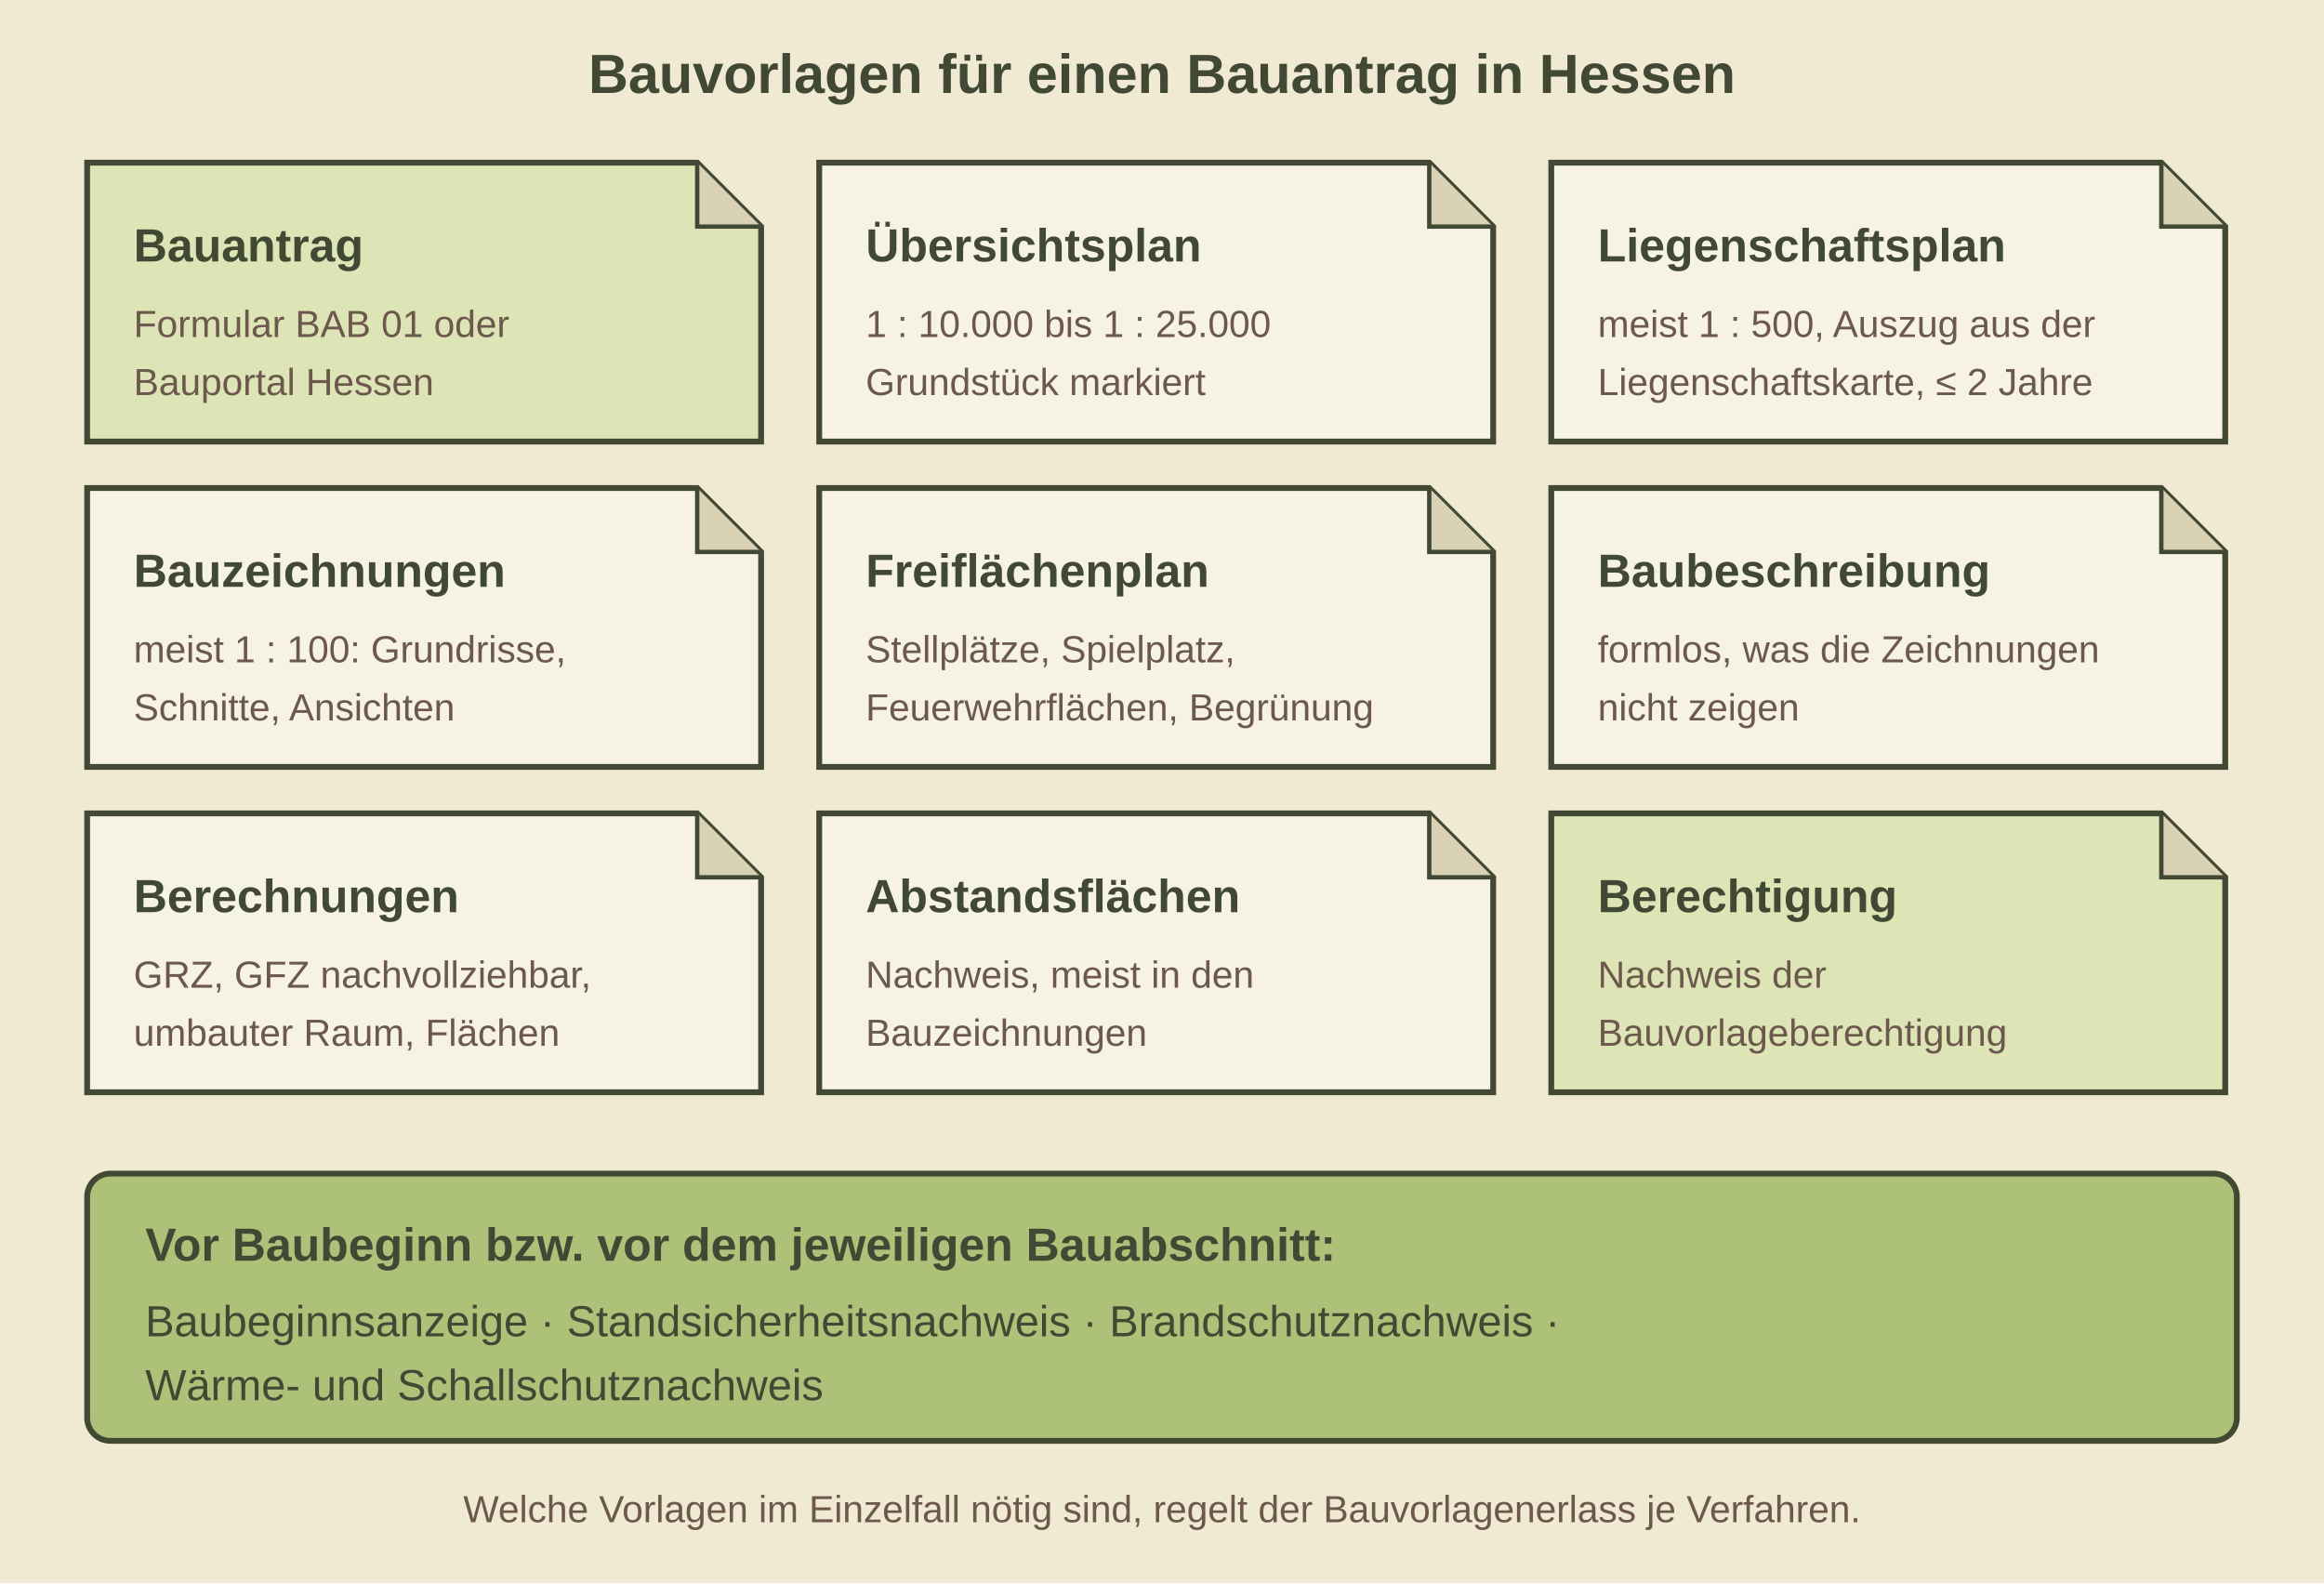
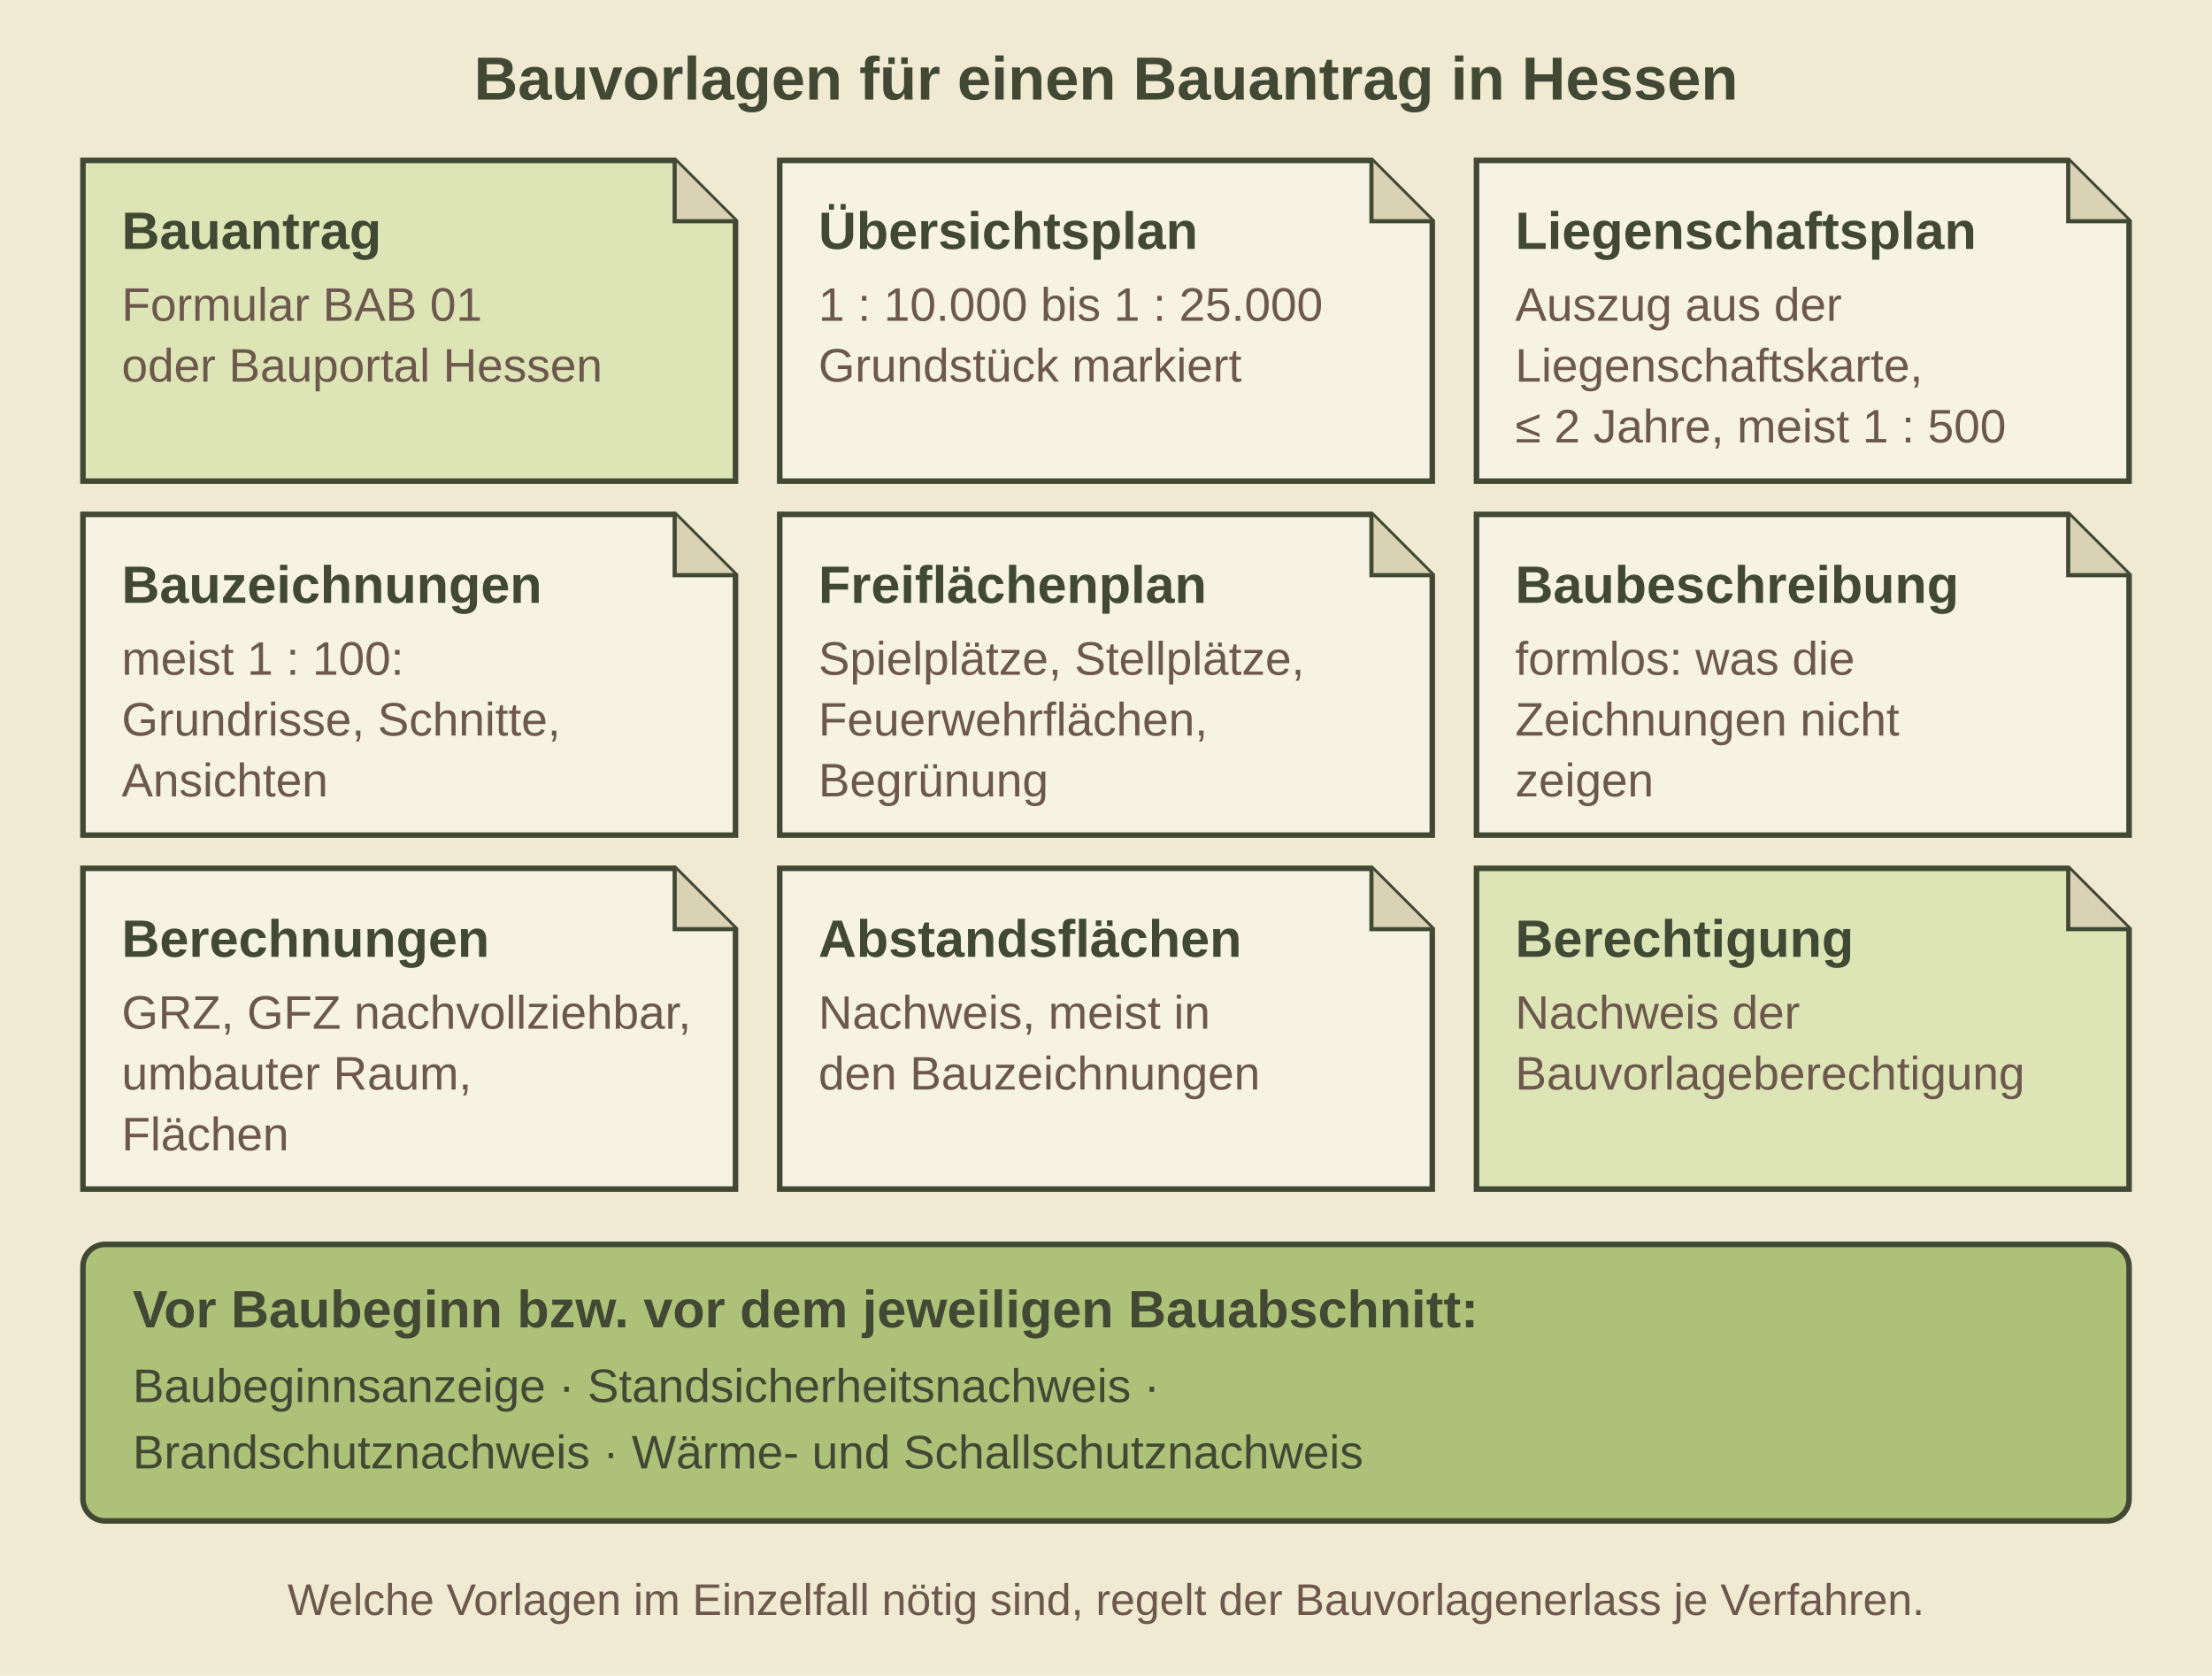
- <svg xmlns="http://www.w3.org/2000/svg" viewBox="0 0 800 545" width="800" height="545" font-family="Arial, Helvetica, 'Liberation Sans', sans-serif">
-   <rect x="0" y="0" width="800" height="545" fill="#f0ead2" />
-   <text x="400" y="32" font-size="19" text-anchor="middle" font-weight="bold" fill="#414833">Bauvorlagen für einen Bauantrag in Hessen</text>
-   <path d="M 30 56 L 240 56 L 262 78 L 262 152 L 30 152 Z" fill="#dde5b6" stroke="#414833" stroke-width="2" />
-   <path d="M 240 56 L 240 78 L 262 78" fill="#d9d2b4" stroke="#414833" stroke-width="1.5" />
-   <text x="46" y="90" font-size="16" text-anchor="start" font-weight="bold" fill="#414833">Bauantrag</text>
-   <text x="46" y="116" font-size="13" text-anchor="start" font-weight="normal" fill="#6c584c">Formular BAB 01 oder</text>
-   <text x="46" y="136" font-size="13" text-anchor="start" font-weight="normal" fill="#6c584c">Bauportal Hessen</text>
-   <path d="M 282 56 L 492 56 L 514 78 L 514 152 L 282 152 Z" fill="#f7f3e4" stroke="#414833" stroke-width="2" />
-   <path d="M 492 56 L 492 78 L 514 78" fill="#d9d2b4" stroke="#414833" stroke-width="1.5" />
-   <text x="298" y="90" font-size="16" text-anchor="start" font-weight="bold" fill="#414833">Übersichtsplan</text>
-   <text x="298" y="116" font-size="13" text-anchor="start" font-weight="normal" fill="#6c584c">1 : 10.000 bis 1 : 25.000</text>
-   <text x="298" y="136" font-size="13" text-anchor="start" font-weight="normal" fill="#6c584c">Grundstück markiert</text>
-   <path d="M 534 56 L 744 56 L 766 78 L 766 152 L 534 152 Z" fill="#f7f3e4" stroke="#414833" stroke-width="2" />
-   <path d="M 744 56 L 744 78 L 766 78" fill="#d9d2b4" stroke="#414833" stroke-width="1.5" />
-   <text x="550" y="90" font-size="16" text-anchor="start" font-weight="bold" fill="#414833">Liegenschaftsplan</text>
-   <text x="550" y="116" font-size="13" text-anchor="start" font-weight="normal" fill="#6c584c">meist 1 : 500, Auszug aus der</text>
-   <text x="550" y="136" font-size="13" text-anchor="start" font-weight="normal" fill="#6c584c">Liegenschaftskarte, ≤ 2 Jahre</text>
-   <path d="M 30 168 L 240 168 L 262 190 L 262 264 L 30 264 Z" fill="#f7f3e4" stroke="#414833" stroke-width="2" />
-   <path d="M 240 168 L 240 190 L 262 190" fill="#d9d2b4" stroke="#414833" stroke-width="1.5" />
-   <text x="46" y="202" font-size="16" text-anchor="start" font-weight="bold" fill="#414833">Bauzeichnungen</text>
-   <text x="46" y="228" font-size="13" text-anchor="start" font-weight="normal" fill="#6c584c">meist 1 : 100: Grundrisse,</text>
-   <text x="46" y="248" font-size="13" text-anchor="start" font-weight="normal" fill="#6c584c">Schnitte, Ansichten</text>
-   <path d="M 282 168 L 492 168 L 514 190 L 514 264 L 282 264 Z" fill="#f7f3e4" stroke="#414833" stroke-width="2" />
-   <path d="M 492 168 L 492 190 L 514 190" fill="#d9d2b4" stroke="#414833" stroke-width="1.5" />
-   <text x="298" y="202" font-size="16" text-anchor="start" font-weight="bold" fill="#414833">Freiflächenplan</text>
-   <text x="298" y="228" font-size="13" text-anchor="start" font-weight="normal" fill="#6c584c">Stellplätze, Spielplatz,</text>
-   <text x="298" y="248" font-size="13" text-anchor="start" font-weight="normal" fill="#6c584c">Feuerwehrflächen, Begrünung</text>
-   <path d="M 534 168 L 744 168 L 766 190 L 766 264 L 534 264 Z" fill="#f7f3e4" stroke="#414833" stroke-width="2" />
-   <path d="M 744 168 L 744 190 L 766 190" fill="#d9d2b4" stroke="#414833" stroke-width="1.5" />
-   <text x="550" y="202" font-size="16" text-anchor="start" font-weight="bold" fill="#414833">Baubeschreibung</text>
-   <text x="550" y="228" font-size="13" text-anchor="start" font-weight="normal" fill="#6c584c">formlos, was die Zeichnungen</text>
-   <text x="550" y="248" font-size="13" text-anchor="start" font-weight="normal" fill="#6c584c">nicht zeigen</text>
-   <path d="M 30 280 L 240 280 L 262 302 L 262 376 L 30 376 Z" fill="#f7f3e4" stroke="#414833" stroke-width="2" />
-   <path d="M 240 280 L 240 302 L 262 302" fill="#d9d2b4" stroke="#414833" stroke-width="1.5" />
-   <text x="46" y="314" font-size="16" text-anchor="start" font-weight="bold" fill="#414833">Berechnungen</text>
-   <text x="46" y="340" font-size="13" text-anchor="start" font-weight="normal" fill="#6c584c">GRZ, GFZ nachvollziehbar,</text>
-   <text x="46" y="360" font-size="13" text-anchor="start" font-weight="normal" fill="#6c584c">umbauter Raum, Flächen</text>
-   <path d="M 282 280 L 492 280 L 514 302 L 514 376 L 282 376 Z" fill="#f7f3e4" stroke="#414833" stroke-width="2" />
-   <path d="M 492 280 L 492 302 L 514 302" fill="#d9d2b4" stroke="#414833" stroke-width="1.5" />
-   <text x="298" y="314" font-size="16" text-anchor="start" font-weight="bold" fill="#414833">Abstandsflächen</text>
-   <text x="298" y="340" font-size="13" text-anchor="start" font-weight="normal" fill="#6c584c">Nachweis, meist in den</text>
-   <text x="298" y="360" font-size="13" text-anchor="start" font-weight="normal" fill="#6c584c">Bauzeichnungen</text>
-   <path d="M 534 280 L 744 280 L 766 302 L 766 376 L 534 376 Z" fill="#dde5b6" stroke="#414833" stroke-width="2" />
-   <path d="M 744 280 L 744 302 L 766 302" fill="#d9d2b4" stroke="#414833" stroke-width="1.5" />
-   <text x="550" y="314" font-size="16" text-anchor="start" font-weight="bold" fill="#414833">Berechtigung</text>
-   <text x="550" y="340" font-size="13" text-anchor="start" font-weight="normal" fill="#6c584c">Nachweis der</text>
-   <text x="550" y="360" font-size="13" text-anchor="start" font-weight="normal" fill="#6c584c">Bauvorlageberechtigung</text>
-   <rect x="30" y="404" width="740" height="92" rx="8" fill="#adc178" stroke="#414833" stroke-width="2" />
-   <text x="50" y="434" font-size="16" text-anchor="start" font-weight="bold" fill="#414833">Vor Baubeginn bzw. vor dem jeweiligen Bauabschnitt:</text>
-   <text x="50" y="460" font-size="15" text-anchor="start" font-weight="normal" fill="#414833">Baubeginnsanzeige · Standsicherheitsnachweis · Brandschutznachweis ·</text>
-   <text x="50" y="482" font-size="15" text-anchor="start" font-weight="normal" fill="#414833">Wärme- und Schallschutznachweis</text>
-   <text x="400" y="524" font-size="13" text-anchor="middle" font-weight="normal" fill="#6c584c">Welche Vorlagen im Einzelfall nötig sind, regelt der Bauvorlagenerlass je Verfahren.</text>
+ <svg xmlns="http://www.w3.org/2000/svg" viewBox="0 0 800 606" width="800" height="606" font-family="Arial, Helvetica, 'Liberation Sans', sans-serif">
+   <rect x="0" y="0" width="800" height="606" fill="#f0ead2" />
+   <text x="400" y="36" font-size="22" text-anchor="middle" font-weight="bold" fill="#414833">Bauvorlagen für einen Bauantrag in Hessen</text>
+   <path d="M 30 58 L 244 58 L 266 80 L 266 174 L 30 174 Z" fill="#dde5b6" stroke="#414833" stroke-width="2" />
+   <path d="M 244 58 L 244 80 L 266 80" fill="#d9d2b4" stroke="#414833" stroke-width="1.5" />
+   <text x="44" y="90" font-size="19" text-anchor="start" font-weight="bold" fill="#414833">Bauantrag</text>
+   <text x="44" y="116" font-size="17" text-anchor="start" fill="#6c584c">Formular BAB 01</text>
+   <text x="44" y="138" font-size="17" text-anchor="start" fill="#6c584c">oder Bauportal Hessen</text>
+   <path d="M 282 58 L 496 58 L 518 80 L 518 174 L 282 174 Z" fill="#f7f3e4" stroke="#414833" stroke-width="2" />
+   <path d="M 496 58 L 496 80 L 518 80" fill="#d9d2b4" stroke="#414833" stroke-width="1.5" />
+   <text x="296" y="90" font-size="19" text-anchor="start" font-weight="bold" fill="#414833">Übersichtsplan</text>
+   <text x="296" y="116" font-size="17" text-anchor="start" fill="#6c584c">1 : 10.000 bis 1 : 25.000</text>
+   <text x="296" y="138" font-size="17" text-anchor="start" fill="#6c584c">Grundstück markiert</text>
+   <path d="M 534 58 L 748 58 L 770 80 L 770 174 L 534 174 Z" fill="#f7f3e4" stroke="#414833" stroke-width="2" />
+   <path d="M 748 58 L 748 80 L 770 80" fill="#d9d2b4" stroke="#414833" stroke-width="1.5" />
+   <text x="548" y="90" font-size="19" text-anchor="start" font-weight="bold" fill="#414833">Liegenschaftsplan</text>
+   <text x="548" y="116" font-size="17" text-anchor="start" fill="#6c584c">Auszug aus der</text>
+   <text x="548" y="138" font-size="17" text-anchor="start" fill="#6c584c">Liegenschaftskarte,</text>
+   <text x="548" y="160" font-size="17" text-anchor="start" fill="#6c584c">≤ 2 Jahre, meist 1 : 500</text>
+   <path d="M 30 186 L 244 186 L 266 208 L 266 302 L 30 302 Z" fill="#f7f3e4" stroke="#414833" stroke-width="2" />
+   <path d="M 244 186 L 244 208 L 266 208" fill="#d9d2b4" stroke="#414833" stroke-width="1.5" />
+   <text x="44" y="218" font-size="19" text-anchor="start" font-weight="bold" fill="#414833">Bauzeichnungen</text>
+   <text x="44" y="244" font-size="17" text-anchor="start" fill="#6c584c">meist 1 : 100:</text>
+   <text x="44" y="266" font-size="17" text-anchor="start" fill="#6c584c">Grundrisse, Schnitte,</text>
+   <text x="44" y="288" font-size="17" text-anchor="start" fill="#6c584c">Ansichten</text>
+   <path d="M 282 186 L 496 186 L 518 208 L 518 302 L 282 302 Z" fill="#f7f3e4" stroke="#414833" stroke-width="2" />
+   <path d="M 496 186 L 496 208 L 518 208" fill="#d9d2b4" stroke="#414833" stroke-width="1.5" />
+   <text x="296" y="218" font-size="19" text-anchor="start" font-weight="bold" fill="#414833">Freiflächenplan</text>
+   <text x="296" y="244" font-size="17" text-anchor="start" fill="#6c584c">Spielplätze, Stellplätze,</text>
+   <text x="296" y="266" font-size="17" text-anchor="start" fill="#6c584c">Feuerwehrflächen,</text>
+   <text x="296" y="288" font-size="17" text-anchor="start" fill="#6c584c">Begrünung</text>
+   <path d="M 534 186 L 748 186 L 770 208 L 770 302 L 534 302 Z" fill="#f7f3e4" stroke="#414833" stroke-width="2" />
+   <path d="M 748 186 L 748 208 L 770 208" fill="#d9d2b4" stroke="#414833" stroke-width="1.5" />
+   <text x="548" y="218" font-size="19" text-anchor="start" font-weight="bold" fill="#414833">Baubeschreibung</text>
+   <text x="548" y="244" font-size="17" text-anchor="start" fill="#6c584c">formlos: was die</text>
+   <text x="548" y="266" font-size="17" text-anchor="start" fill="#6c584c">Zeichnungen nicht</text>
+   <text x="548" y="288" font-size="17" text-anchor="start" fill="#6c584c">zeigen</text>
+   <path d="M 30 314 L 244 314 L 266 336 L 266 430 L 30 430 Z" fill="#f7f3e4" stroke="#414833" stroke-width="2" />
+   <path d="M 244 314 L 244 336 L 266 336" fill="#d9d2b4" stroke="#414833" stroke-width="1.5" />
+   <text x="44" y="346" font-size="19" text-anchor="start" font-weight="bold" fill="#414833">Berechnungen</text>
+   <text x="44" y="372" font-size="17" text-anchor="start" fill="#6c584c">GRZ, GFZ nachvollziehbar,</text>
+   <text x="44" y="394" font-size="17" text-anchor="start" fill="#6c584c">umbauter Raum,</text>
+   <text x="44" y="416" font-size="17" text-anchor="start" fill="#6c584c">Flächen</text>
+   <path d="M 282 314 L 496 314 L 518 336 L 518 430 L 282 430 Z" fill="#f7f3e4" stroke="#414833" stroke-width="2" />
+   <path d="M 496 314 L 496 336 L 518 336" fill="#d9d2b4" stroke="#414833" stroke-width="1.5" />
+   <text x="296" y="346" font-size="19" text-anchor="start" font-weight="bold" fill="#414833">Abstandsflächen</text>
+   <text x="296" y="372" font-size="17" text-anchor="start" fill="#6c584c">Nachweis, meist in</text>
+   <text x="296" y="394" font-size="17" text-anchor="start" fill="#6c584c">den Bauzeichnungen</text>
+   <path d="M 534 314 L 748 314 L 770 336 L 770 430 L 534 430 Z" fill="#dde5b6" stroke="#414833" stroke-width="2" />
+   <path d="M 748 314 L 748 336 L 770 336" fill="#d9d2b4" stroke="#414833" stroke-width="1.5" />
+   <text x="548" y="346" font-size="19" text-anchor="start" font-weight="bold" fill="#414833">Berechtigung</text>
+   <text x="548" y="372" font-size="17" text-anchor="start" fill="#6c584c">Nachweis der</text>
+   <text x="548" y="394" font-size="17" text-anchor="start" fill="#6c584c">Bauvorlageberechtigung</text>
+   <rect x="30" y="450" width="740" height="100" rx="8" fill="#adc178" stroke="#414833" stroke-width="2" />
+   <text x="48" y="480" font-size="19" text-anchor="start" font-weight="bold" fill="#414833">Vor Baubeginn bzw. vor dem jeweiligen Bauabschnitt:</text>
+   <text x="48" y="507" font-size="17" text-anchor="start" fill="#414833">Baubeginnsanzeige · Standsicherheitsnachweis ·</text>
+   <text x="48" y="531" font-size="17" text-anchor="start" fill="#414833">Brandschutznachweis · Wärme- und Schallschutznachweis</text>
+   <text x="400" y="584" font-size="16" text-anchor="middle" fill="#6c584c">Welche Vorlagen im Einzelfall nötig sind, regelt der Bauvorlagenerlass je Verfahren.</text>
</svg>
